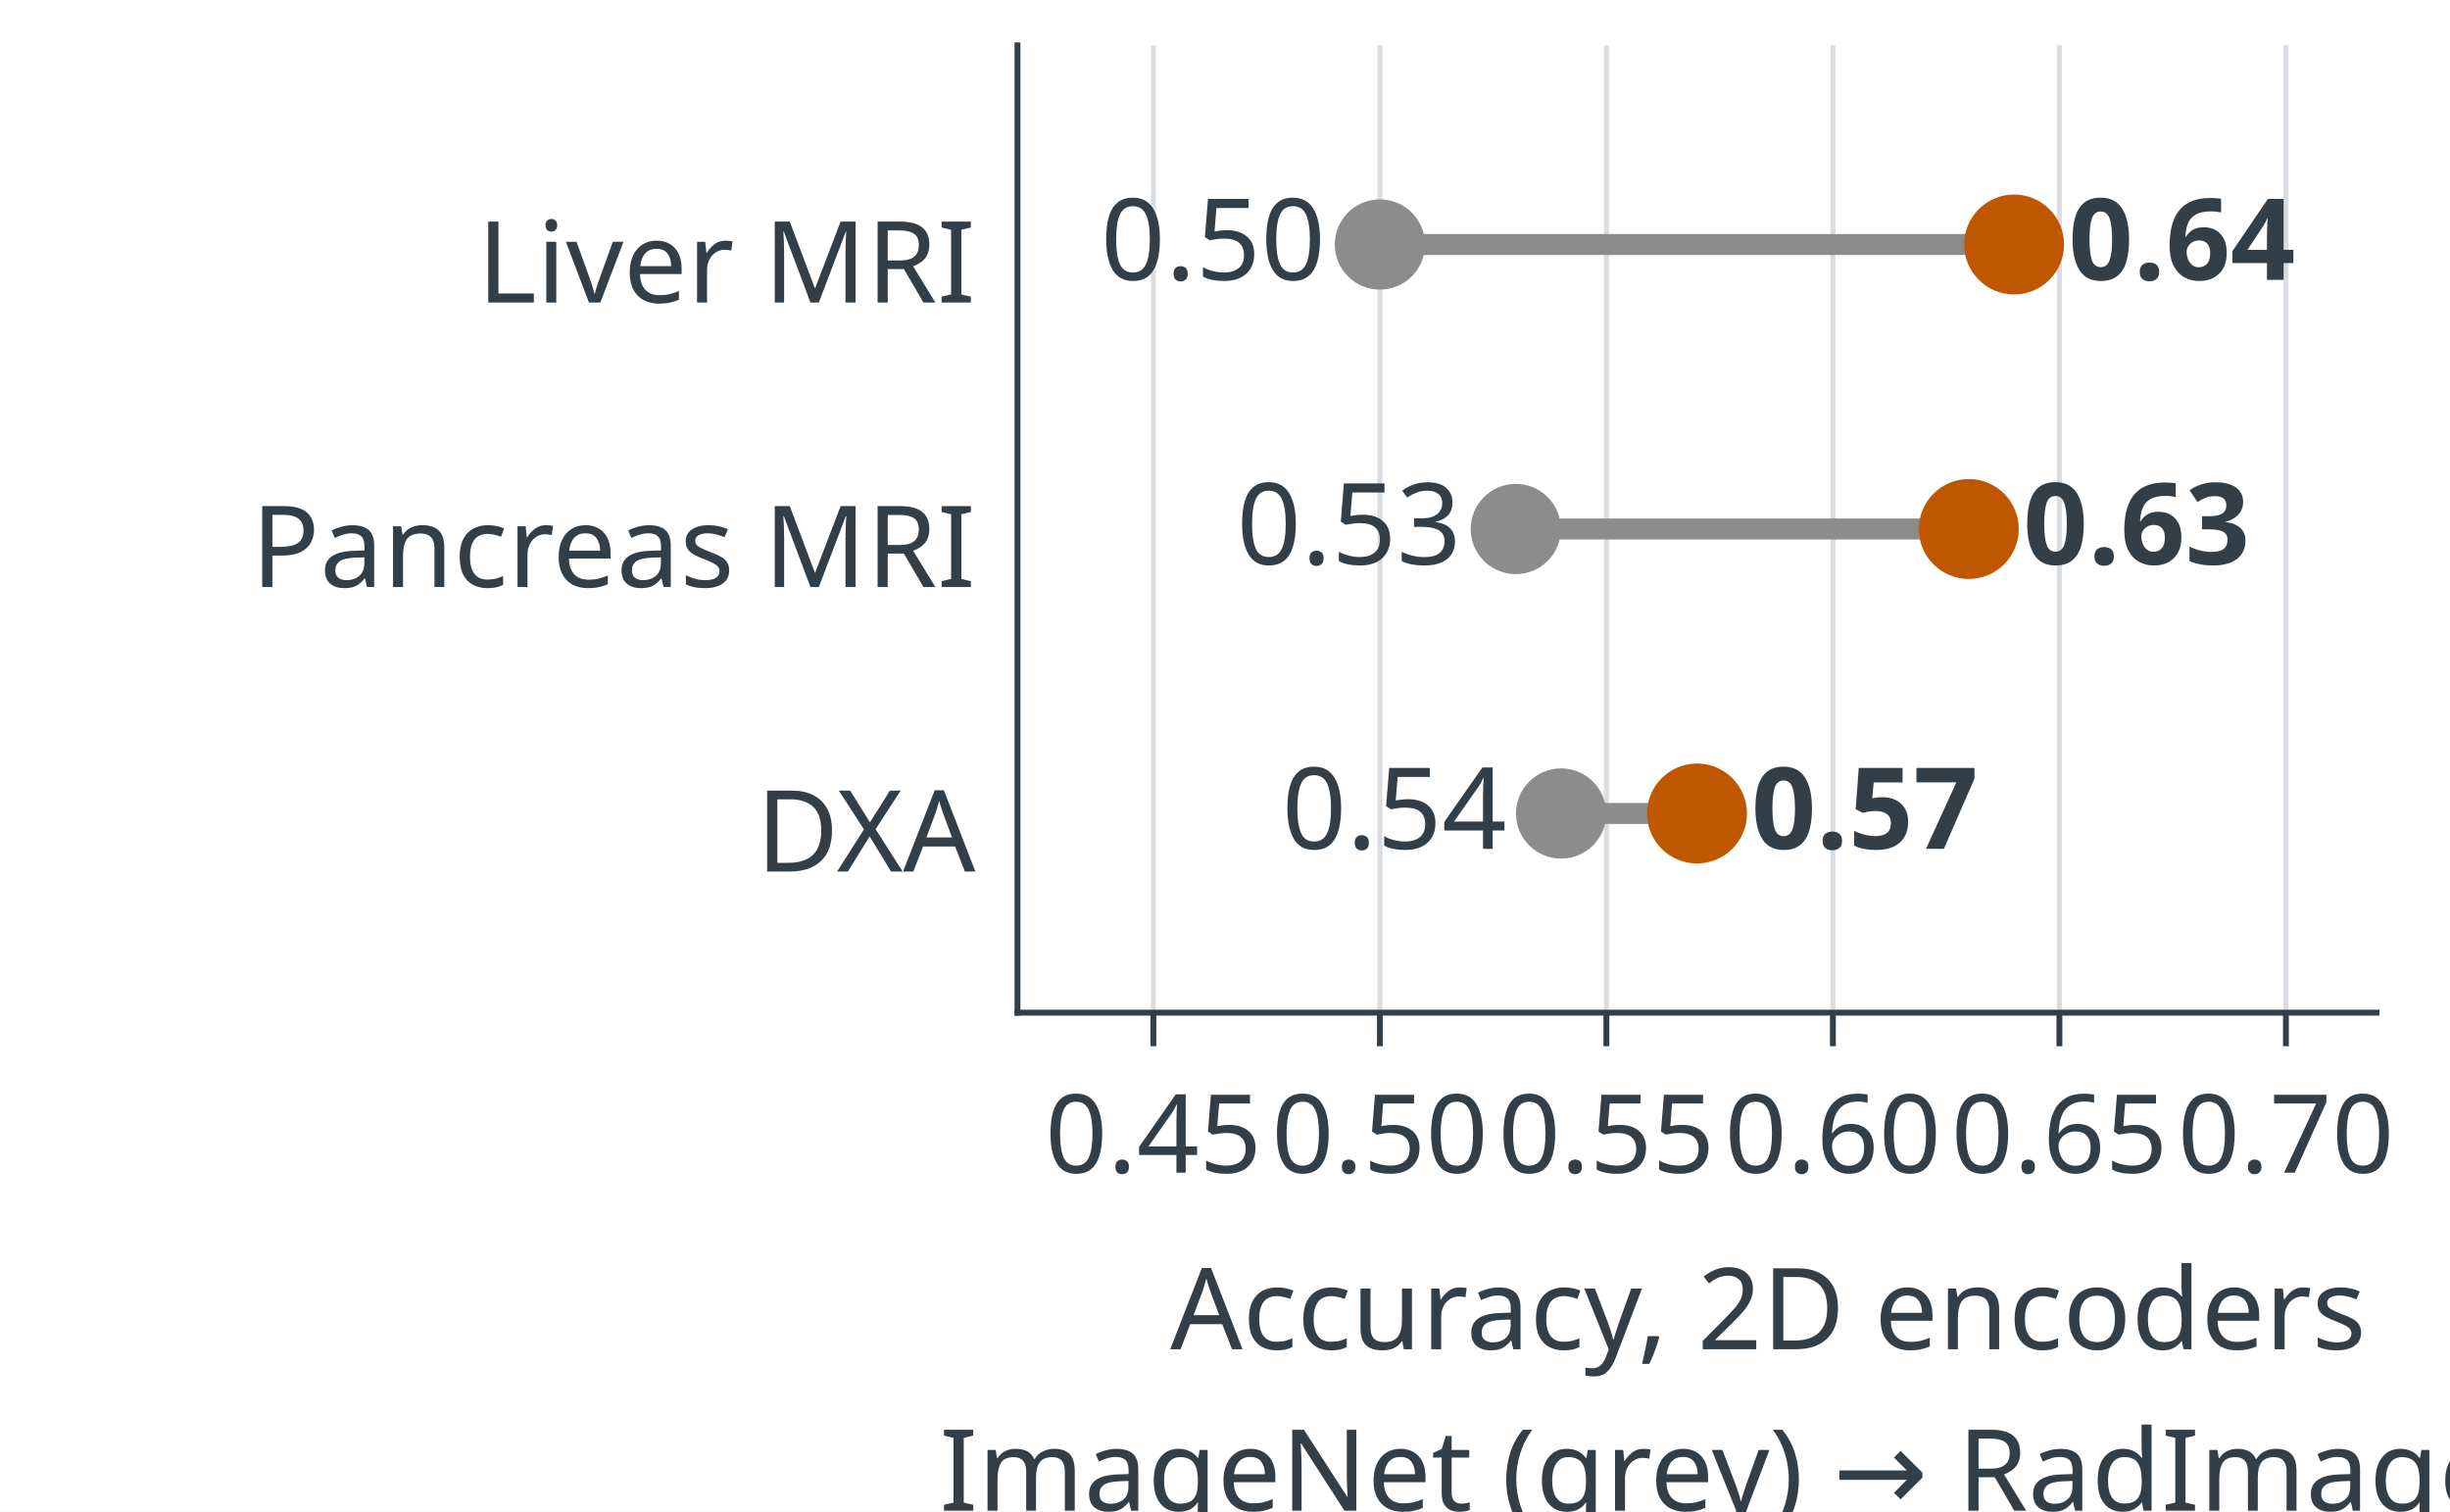
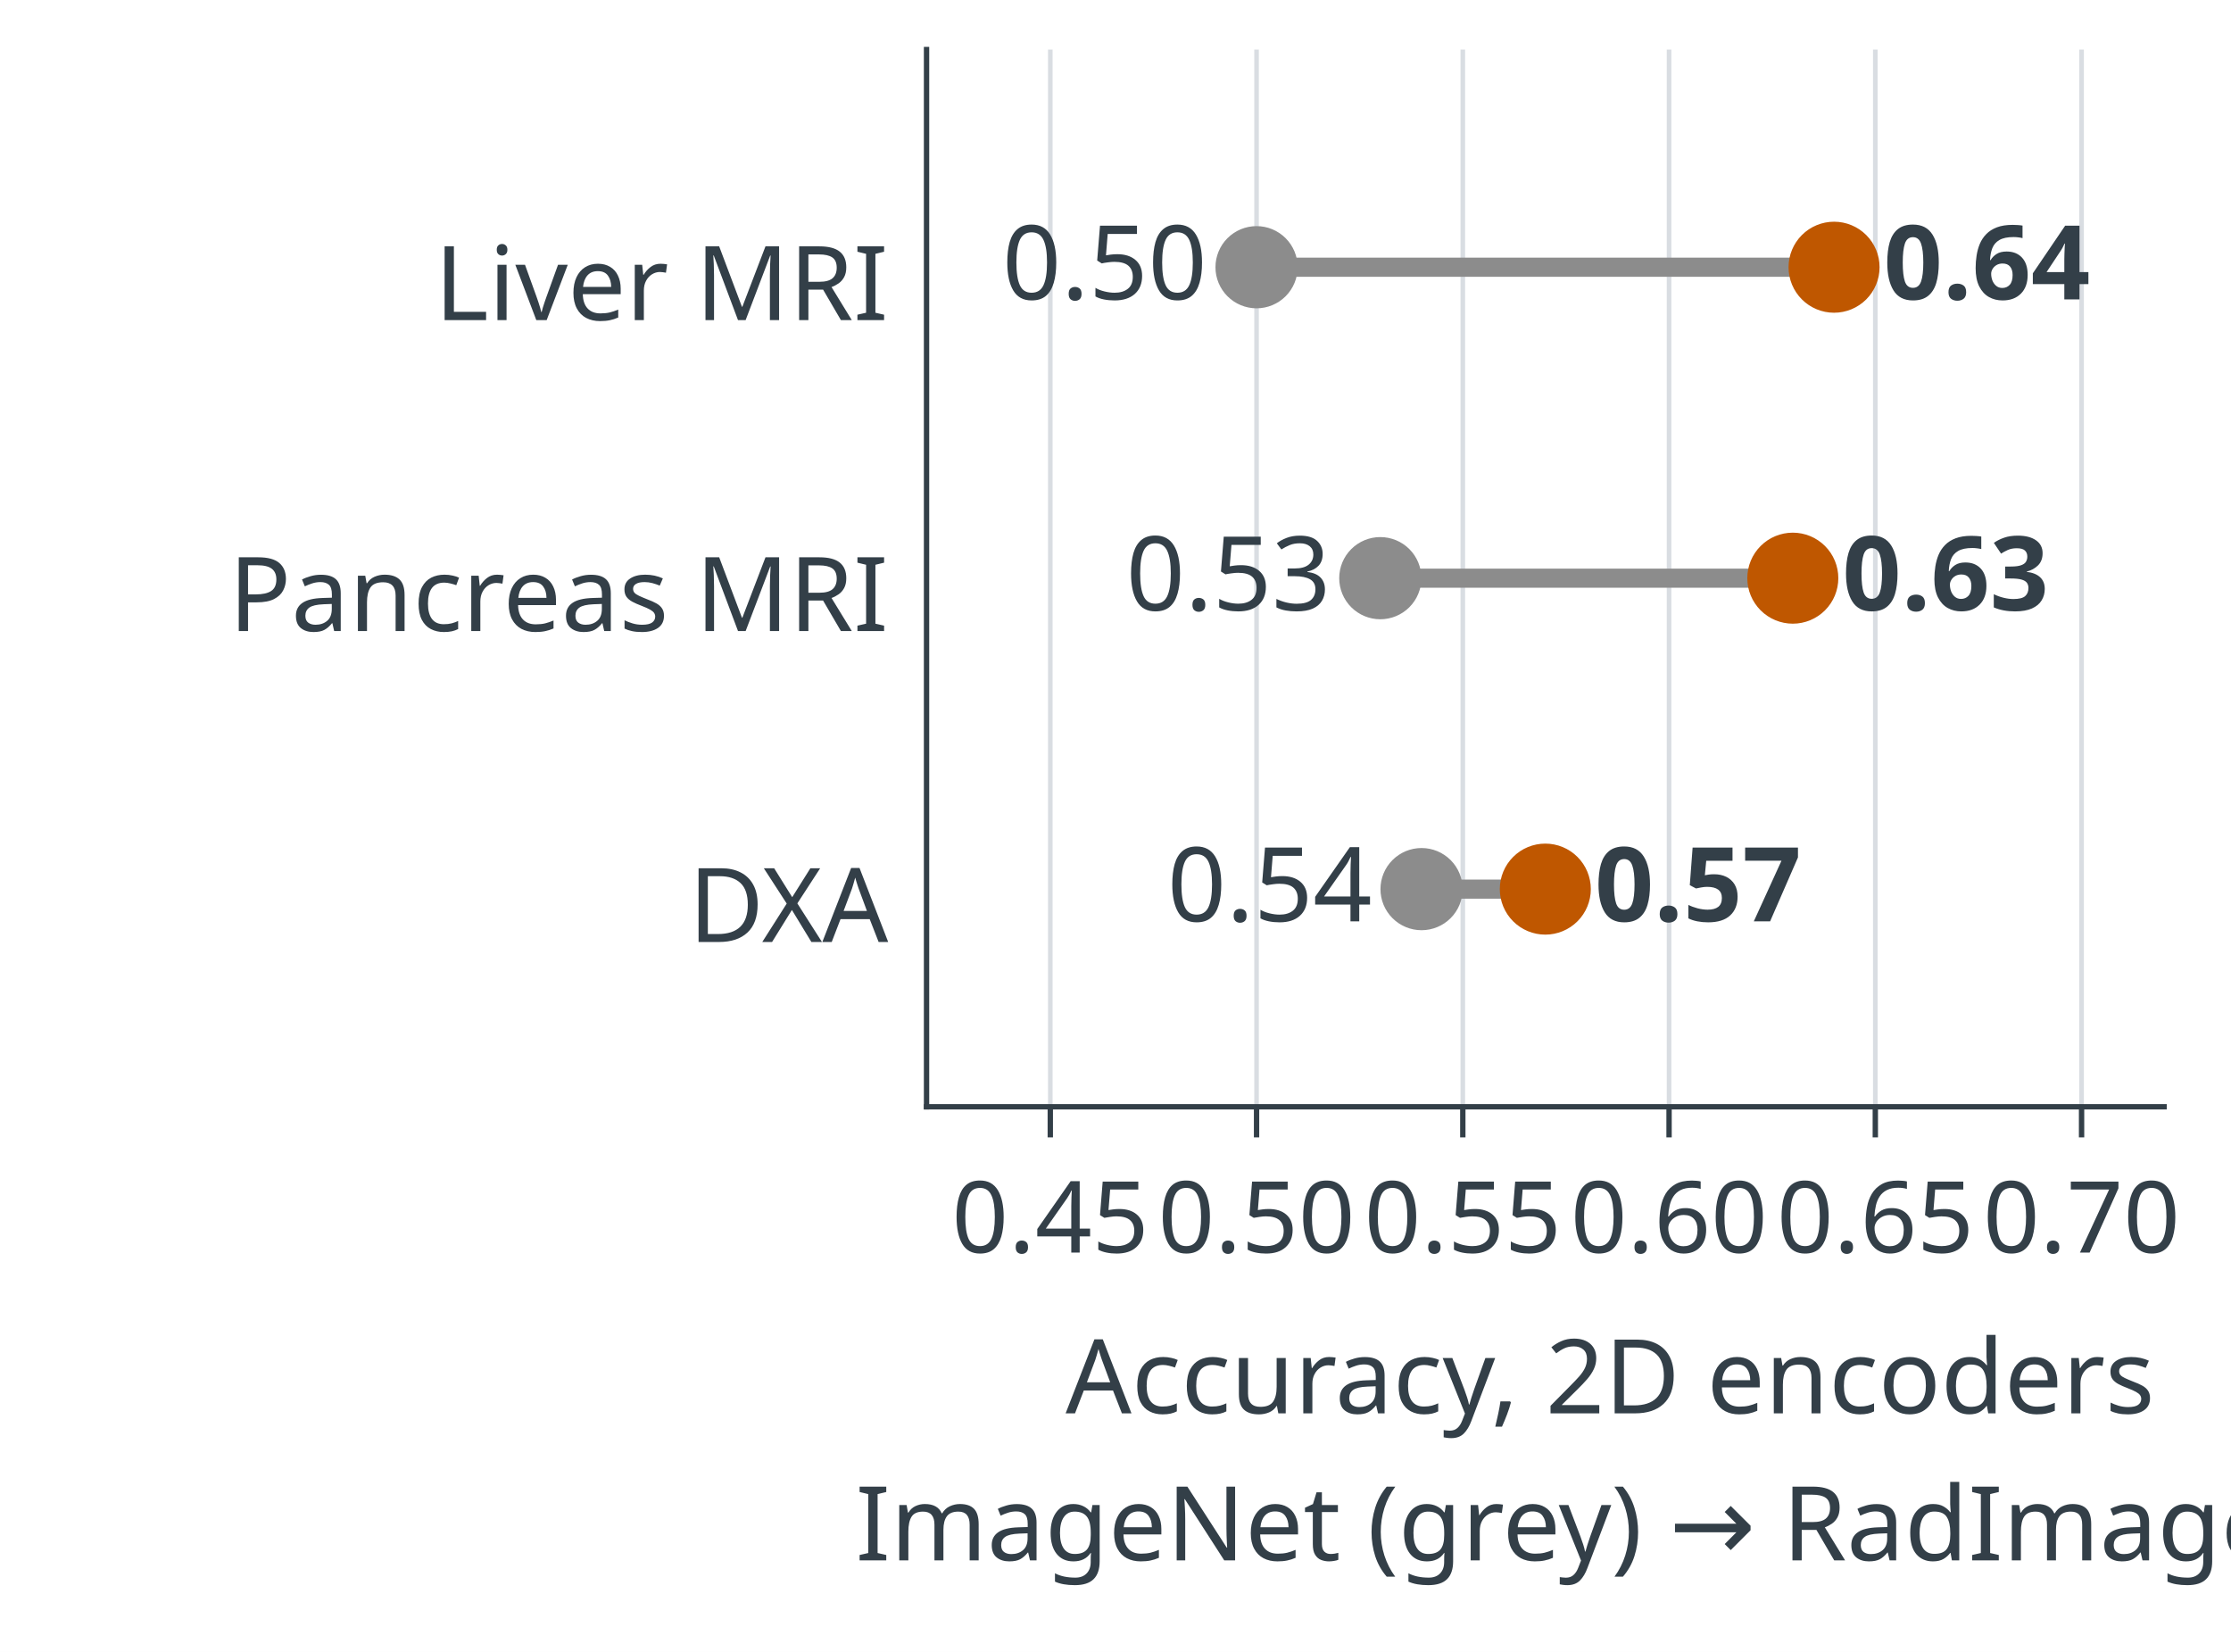
- <svg xmlns="http://www.w3.org/2000/svg" xmlns:xlink="http://www.w3.org/1999/xlink" width="583.5pt" height="360.0pt" viewBox="0 0 583.5 360" version="1.1">
+ <svg xmlns="http://www.w3.org/2000/svg" xmlns:xlink="http://www.w3.org/1999/xlink" width="583.5pt" height="432.0pt" viewBox="0 0 583.5 432" version="1.1">
  <defs>
    <style type="text/css">*{stroke-linejoin: round; stroke-linecap: butt}</style>
  </defs>
  <g id="figure_1">
    <g id="patch_1">
-       <path d="M 0 360  L 583.5 360  L 583.5 0  L 0 0  z " style="fill: #ffffff" />
+       <path d="M 0 432  L 583.5 432  L 583.5 0  L 0 0  z " style="fill: #ffffff" />
    </g>
    <g id="axes_1">
      <g id="patch_2">
-         <path d="M 242.33 241.2  L 565.995 241.2  L 565.995 10.8  L 242.33 10.8  z " style="fill: #ffffff" />
+         <path d="M 242.33 289.44  L 565.995 289.44  L 565.995 12.96  L 242.33 12.96  z " style="fill: #ffffff" />
      </g>
      <g id="matplotlib.axis_1">
        <g id="xtick_1">
          <g id="line2d_1">
-             <path d="M 274.697 241.2  L 274.697 10.8  " clip-path="url(#p7766ec3b7c)" style="fill: none; stroke: #d9dde2; stroke-width: 1.2; stroke-linecap: square" />
+             <path d="M 274.697 289.44  L 274.697 12.96  " clip-path="url(#p026d9a843b)" style="fill: none; stroke: #d9dde2; stroke-width: 1.2; stroke-linecap: square" />
          </g>
          <g id="line2d_2">
            <defs>
              <path id="mdd1dd51583" d="M 0 0  L 0 8  " style="stroke: #333f48; stroke-width: 1.4" />
            </defs>
            <g>
-               <use xlink:href="#mdd1dd51583" x="274.697" y="241.2" style="fill: #333f48; stroke: #333f48; stroke-width: 1.4" />
+               <use xlink:href="#mdd1dd51583" x="274.697" y="289.44" style="fill: #333f48; stroke: #333f48; stroke-width: 1.4" />
            </g>
          </g>
          <g id="text_1">
-             <text style="font-size: 26px; font-family: 'Source Sans 3'; text-anchor: middle; fill: #333f48" x="274.697" y="279.324" transform="rotate(-0 274.6968 279.324)">0.45</text>
+             <text style="font-size: 26px; font-family: 'Source Sans 3'; text-anchor: middle; fill: #333f48" x="274.697" y="327.564" transform="rotate(-0 274.6968 327.564)">0.45</text>
          </g>
        </g>
        <g id="xtick_2">
          <g id="line2d_3">
-             <path d="M 328.641 241.2  L 328.641 10.8  " clip-path="url(#p7766ec3b7c)" style="fill: none; stroke: #d9dde2; stroke-width: 1.2; stroke-linecap: square" />
+             <path d="M 328.641 289.44  L 328.641 12.96  " clip-path="url(#p026d9a843b)" style="fill: none; stroke: #d9dde2; stroke-width: 1.2; stroke-linecap: square" />
          </g>
          <g id="line2d_4">
            <g>
-               <use xlink:href="#mdd1dd51583" x="328.641" y="241.2" style="fill: #333f48; stroke: #333f48; stroke-width: 1.4" />
+               <use xlink:href="#mdd1dd51583" x="328.641" y="289.44" style="fill: #333f48; stroke: #333f48; stroke-width: 1.4" />
            </g>
          </g>
          <g id="text_2">
-             <text style="font-size: 26px; font-family: 'Source Sans 3'; text-anchor: middle; fill: #333f48" x="328.641" y="279.324" transform="rotate(-0 328.6409 279.324)">0.50</text>
+             <text style="font-size: 26px; font-family: 'Source Sans 3'; text-anchor: middle; fill: #333f48" x="328.641" y="327.564" transform="rotate(-0 328.6409 327.564)">0.50</text>
          </g>
        </g>
        <g id="xtick_3">
          <g id="line2d_5">
-             <path d="M 382.585 241.2  L 382.585 10.8  " clip-path="url(#p7766ec3b7c)" style="fill: none; stroke: #d9dde2; stroke-width: 1.2; stroke-linecap: square" />
+             <path d="M 382.585 289.44  L 382.585 12.96  " clip-path="url(#p026d9a843b)" style="fill: none; stroke: #d9dde2; stroke-width: 1.2; stroke-linecap: square" />
          </g>
          <g id="line2d_6">
            <g>
-               <use xlink:href="#mdd1dd51583" x="382.585" y="241.2" style="fill: #333f48; stroke: #333f48; stroke-width: 1.4" />
+               <use xlink:href="#mdd1dd51583" x="382.585" y="289.44" style="fill: #333f48; stroke: #333f48; stroke-width: 1.4" />
            </g>
          </g>
          <g id="text_3">
-             <text style="font-size: 26px; font-family: 'Source Sans 3'; text-anchor: middle; fill: #333f48" x="382.585" y="279.324" transform="rotate(-0 382.585 279.324)">0.55</text>
+             <text style="font-size: 26px; font-family: 'Source Sans 3'; text-anchor: middle; fill: #333f48" x="382.585" y="327.564" transform="rotate(-0 382.585 327.564)">0.55</text>
          </g>
        </g>
        <g id="xtick_4">
          <g id="line2d_7">
-             <path d="M 436.529 241.2  L 436.529 10.8  " clip-path="url(#p7766ec3b7c)" style="fill: none; stroke: #d9dde2; stroke-width: 1.2; stroke-linecap: square" />
+             <path d="M 436.529 289.44  L 436.529 12.96  " clip-path="url(#p026d9a843b)" style="fill: none; stroke: #d9dde2; stroke-width: 1.2; stroke-linecap: square" />
          </g>
          <g id="line2d_8">
            <g>
-               <use xlink:href="#mdd1dd51583" x="436.529" y="241.2" style="fill: #333f48; stroke: #333f48; stroke-width: 1.4" />
+               <use xlink:href="#mdd1dd51583" x="436.529" y="289.44" style="fill: #333f48; stroke: #333f48; stroke-width: 1.4" />
            </g>
          </g>
          <g id="text_4">
-             <text style="font-size: 26px; font-family: 'Source Sans 3'; text-anchor: middle; fill: #333f48" x="436.529" y="279.324" transform="rotate(-0 436.5291 279.324)">0.60</text>
+             <text style="font-size: 26px; font-family: 'Source Sans 3'; text-anchor: middle; fill: #333f48" x="436.529" y="327.564" transform="rotate(-0 436.5291 327.564)">0.60</text>
          </g>
        </g>
        <g id="xtick_5">
          <g id="line2d_9">
-             <path d="M 490.473 241.2  L 490.473 10.8  " clip-path="url(#p7766ec3b7c)" style="fill: none; stroke: #d9dde2; stroke-width: 1.2; stroke-linecap: square" />
+             <path d="M 490.473 289.44  L 490.473 12.96  " clip-path="url(#p026d9a843b)" style="fill: none; stroke: #d9dde2; stroke-width: 1.2; stroke-linecap: square" />
          </g>
          <g id="line2d_10">
            <g>
-               <use xlink:href="#mdd1dd51583" x="490.473" y="241.2" style="fill: #333f48; stroke: #333f48; stroke-width: 1.4" />
+               <use xlink:href="#mdd1dd51583" x="490.473" y="289.44" style="fill: #333f48; stroke: #333f48; stroke-width: 1.4" />
            </g>
          </g>
          <g id="text_5">
-             <text style="font-size: 26px; font-family: 'Source Sans 3'; text-anchor: middle; fill: #333f48" x="490.473" y="279.324" transform="rotate(-0 490.4732 279.324)">0.65</text>
+             <text style="font-size: 26px; font-family: 'Source Sans 3'; text-anchor: middle; fill: #333f48" x="490.473" y="327.564" transform="rotate(-0 490.4732 327.564)">0.65</text>
          </g>
        </g>
        <g id="xtick_6">
          <g id="line2d_11">
-             <path d="M 544.417 241.2  L 544.417 10.8  " clip-path="url(#p7766ec3b7c)" style="fill: none; stroke: #d9dde2; stroke-width: 1.2; stroke-linecap: square" />
+             <path d="M 544.417 289.44  L 544.417 12.96  " clip-path="url(#p026d9a843b)" style="fill: none; stroke: #d9dde2; stroke-width: 1.2; stroke-linecap: square" />
          </g>
          <g id="line2d_12">
            <g>
-               <use xlink:href="#mdd1dd51583" x="544.417" y="241.2" style="fill: #333f48; stroke: #333f48; stroke-width: 1.4" />
+               <use xlink:href="#mdd1dd51583" x="544.417" y="289.44" style="fill: #333f48; stroke: #333f48; stroke-width: 1.4" />
            </g>
          </g>
          <g id="text_6">
-             <text style="font-size: 26px; font-family: 'Source Sans 3'; text-anchor: middle; fill: #333f48" x="544.417" y="279.324" transform="rotate(-0 544.4174 279.324)">0.70</text>
+             <text style="font-size: 26px; font-family: 'Source Sans 3'; text-anchor: middle; fill: #333f48" x="544.417" y="327.564" transform="rotate(-0 544.4174 327.564)">0.70</text>
          </g>
        </g>
        <g id="text_7">
-           <text style="font-size: 27px; font-family: 'Source Sans 3'; fill: #333f48" transform="translate(278.7076 321.372)">Accuracy, 2D encoders</text>
-           <text style="font-size: 27px; font-family: 'Source Sans 3'; fill: #333f48" transform="translate(223.7478 359.82)">ImageNet (grey) → RadImageNet</text>
+           <text style="font-size: 27px; font-family: 'Source Sans 3'; fill: #333f48" transform="translate(278.7076 369.612)">Accuracy, 2D encoders</text>
+           <text style="font-size: 27px; font-family: 'Source Sans 3'; fill: #333f48" transform="translate(223.7478 408.06)">ImageNet (grey) → RadImageNet</text>
        </g>
      </g>
      <g id="matplotlib.axis_2">
        <g id="ytick_1">
          <g id="line2d_13" />
          <g id="text_8">
-             <text style="font-size: 27px; font-family: 'Source Sans 3'; text-anchor: end; fill: #333f48" x="232.33" y="72.059" transform="rotate(-0 232.3303 72.05929)">Liver MRI</text>
+             <text style="font-size: 27px; font-family: 'Source Sans 3'; text-anchor: end; fill: #333f48" x="232.33" y="83.706" transform="rotate(-0 232.3303 83.70635)">Liver MRI</text>
          </g>
        </g>
        <g id="ytick_2">
          <g id="line2d_14" />
          <g id="text_9">
-             <text style="font-size: 27px; font-family: 'Source Sans 3'; text-anchor: end; fill: #333f48" x="232.33" y="139.824" transform="rotate(-0 232.3303 139.824)">Pancreas MRI</text>
+             <text style="font-size: 27px; font-family: 'Source Sans 3'; text-anchor: end; fill: #333f48" x="232.33" y="165.024" transform="rotate(-0 232.3303 165.024)">Pancreas MRI</text>
          </g>
        </g>
        <g id="ytick_3">
          <g id="line2d_15" />
          <g id="text_10">
-             <text style="font-size: 27px; font-family: 'Source Sans 3'; text-anchor: end; fill: #333f48" x="232.33" y="207.589" transform="rotate(-0 232.3303 207.5887)">DXA</text>
+             <text style="font-size: 27px; font-family: 'Source Sans 3'; text-anchor: end; fill: #333f48" x="232.33" y="246.342" transform="rotate(-0 232.3303 246.3416)">DXA</text>
          </g>
        </g>
      </g>
      <g id="line2d_16">
-         <path d="M 328.641 58.235  L 479.684 58.235  " clip-path="url(#p7766ec3b7c)" style="fill: none; stroke: #8c8c8c; stroke-width: 5; stroke-linecap: round" />
+         <path d="M 328.641 69.882  L 479.684 69.882  " clip-path="url(#p026d9a843b)" style="fill: none; stroke: #8c8c8c; stroke-width: 5; stroke-linecap: round" />
      </g>
      <g id="line2d_17">
-         <path d="M 361.007 126  L 468.896 126  " clip-path="url(#p7766ec3b7c)" style="fill: none; stroke: #8c8c8c; stroke-width: 5; stroke-linecap: round" />
+         <path d="M 361.007 151.2  L 468.896 151.2  " clip-path="url(#p026d9a843b)" style="fill: none; stroke: #8c8c8c; stroke-width: 5; stroke-linecap: round" />
      </g>
      <g id="line2d_18">
-         <path d="M 371.796 193.765  L 404.163 193.765  " clip-path="url(#p7766ec3b7c)" style="fill: none; stroke: #8c8c8c; stroke-width: 5; stroke-linecap: round" />
+         <path d="M 371.796 232.518  L 404.163 232.518  " clip-path="url(#p026d9a843b)" style="fill: none; stroke: #8c8c8c; stroke-width: 5; stroke-linecap: round" />
      </g>
      <g id="PathCollection_1">
        <defs>
          <path id="m719008781a" d="M 0 10.247  C 2.718 10.247 5.324 9.167 7.246 7.246  C 9.167 5.324 10.247 2.718 10.247 0  C 10.247 -2.718 9.167 -5.324 7.246 -7.246  C 5.324 -9.167 2.718 -10.247 0 -10.247  C -2.718 -10.247 -5.324 -9.167 -7.246 -7.246  C -9.167 -5.324 -10.247 -2.718 -10.247 0  C -10.247 2.718 -9.167 5.324 -7.246 7.246  C -5.324 9.167 -2.718 10.247 0 10.247  z " style="stroke: #8c8c8c" />
        </defs>
-         <g clip-path="url(#p7766ec3b7c)">
-           <use xlink:href="#m719008781a" x="328.641" y="58.235" style="fill: #8c8c8c; stroke: #8c8c8c" />
+         <g clip-path="url(#p026d9a843b)">
+           <use xlink:href="#m719008781a" x="328.641" y="69.882" style="fill: #8c8c8c; stroke: #8c8c8c" />
        </g>
      </g>
      <g id="PathCollection_2">
-         <g clip-path="url(#p7766ec3b7c)">
-           <use xlink:href="#m719008781a" x="361.007" y="126" style="fill: #8c8c8c; stroke: #8c8c8c" />
+         <g clip-path="url(#p026d9a843b)">
+           <use xlink:href="#m719008781a" x="361.007" y="151.2" style="fill: #8c8c8c; stroke: #8c8c8c" />
        </g>
      </g>
      <g id="PathCollection_3">
-         <g clip-path="url(#p7766ec3b7c)">
-           <use xlink:href="#m719008781a" x="371.796" y="193.765" style="fill: #8c8c8c; stroke: #8c8c8c" />
+         <g clip-path="url(#p026d9a843b)">
+           <use xlink:href="#m719008781a" x="371.796" y="232.518" style="fill: #8c8c8c; stroke: #8c8c8c" />
        </g>
      </g>
      <g id="patch_3">
-         <path d="M 242.33 241.2  L 242.33 10.8  " style="fill: none; stroke: #333f48; stroke-width: 1.4; stroke-linejoin: miter; stroke-linecap: square" />
+         <path d="M 242.33 289.44  L 242.33 12.96  " style="fill: none; stroke: #333f48; stroke-width: 1.4; stroke-linejoin: miter; stroke-linecap: square" />
      </g>
      <g id="patch_4">
-         <path d="M 242.33 241.2  L 565.995 241.2  " style="fill: none; stroke: #333f48; stroke-width: 1.4; stroke-linejoin: miter; stroke-linecap: square" />
+         <path d="M 242.33 289.44  L 565.995 289.44  " style="fill: none; stroke: #333f48; stroke-width: 1.4; stroke-linejoin: miter; stroke-linecap: square" />
      </g>
      <g id="PathCollection_4">
        <defs>
          <path id="ma1232fcc3d" d="M 0 11.402  C 3.024 11.402 5.924 10.2 8.062 8.062  C 10.2 5.924 11.402 3.024 11.402 0  C 11.402 -3.024 10.2 -5.924 8.062 -8.062  C 5.924 -10.2 3.024 -11.402 0 -11.402  C -3.024 -11.402 -5.924 -10.2 -8.062 -8.062  C -10.2 -5.924 -11.402 -3.024 -11.402 0  C -11.402 3.024 -10.2 5.924 -8.062 8.062  C -5.924 10.2 -3.024 11.402 0 11.402  z " style="stroke: #bf5700" />
        </defs>
-         <g clip-path="url(#p7766ec3b7c)">
-           <use xlink:href="#ma1232fcc3d" x="479.684" y="58.235" style="fill: #bf5700; stroke: #bf5700" />
+         <g clip-path="url(#p026d9a843b)">
+           <use xlink:href="#ma1232fcc3d" x="479.684" y="69.882" style="fill: #bf5700; stroke: #bf5700" />
        </g>
      </g>
      <g id="text_11">
-         <text style="font-size: 27px; font-family: 'Source Sans 3'; text-anchor: end; fill: #333f48" x="315.694" y="66.659" transform="rotate(-0 315.6943 66.65929)">0.50</text>
+         <text style="font-size: 27px; font-family: 'Source Sans 3'; text-anchor: end; fill: #333f48" x="315.694" y="78.306" transform="rotate(-0 315.6943 78.30635)">0.50</text>
      </g>
      <g id="text_12">
-         <text style="font-weight: 700; font-size: 27px; font-family: 'Source Sans 3'; text-anchor: start; fill: #333f48" x="492.631" y="66.659" transform="rotate(-0 492.631 66.65929)">0.64</text>
+         <text style="font-weight: 700; font-size: 27px; font-family: 'Source Sans 3'; text-anchor: start; fill: #333f48" x="492.631" y="78.306" transform="rotate(-0 492.631 78.30635)">0.64</text>
      </g>
      <g id="PathCollection_5">
-         <g clip-path="url(#p7766ec3b7c)">
-           <use xlink:href="#ma1232fcc3d" x="468.896" y="126" style="fill: #bf5700; stroke: #bf5700" />
+         <g clip-path="url(#p026d9a843b)">
+           <use xlink:href="#ma1232fcc3d" x="468.896" y="151.2" style="fill: #bf5700; stroke: #bf5700" />
        </g>
      </g>
      <g id="text_13">
-         <text style="font-size: 27px; font-family: 'Source Sans 3'; text-anchor: end; fill: #333f48" x="348.061" y="134.424" transform="rotate(-0 348.0608 134.424)">0.53</text>
+         <text style="font-size: 27px; font-family: 'Source Sans 3'; text-anchor: end; fill: #333f48" x="348.061" y="159.624" transform="rotate(-0 348.0608 159.624)">0.53</text>
      </g>
      <g id="text_14">
-         <text style="font-weight: 700; font-size: 27px; font-family: 'Source Sans 3'; text-anchor: start; fill: #333f48" x="481.842" y="134.424" transform="rotate(-0 481.8422 134.424)">0.63</text>
+         <text style="font-weight: 700; font-size: 27px; font-family: 'Source Sans 3'; text-anchor: start; fill: #333f48" x="481.842" y="159.624" transform="rotate(-0 481.8422 159.624)">0.63</text>
      </g>
      <g id="PathCollection_6">
-         <g clip-path="url(#p7766ec3b7c)">
-           <use xlink:href="#ma1232fcc3d" x="404.163" y="193.765" style="fill: #bf5700; stroke: #bf5700" />
+         <g clip-path="url(#p026d9a843b)">
+           <use xlink:href="#ma1232fcc3d" x="404.163" y="232.518" style="fill: #bf5700; stroke: #bf5700" />
        </g>
      </g>
      <g id="text_15">
-         <text style="font-size: 27px; font-family: 'Source Sans 3'; text-anchor: end; fill: #333f48" x="358.85" y="202.189" transform="rotate(-0 358.8496 202.1887)">0.54</text>
+         <text style="font-size: 27px; font-family: 'Source Sans 3'; text-anchor: end; fill: #333f48" x="358.85" y="240.942" transform="rotate(-0 358.8496 240.9416)">0.54</text>
      </g>
      <g id="text_16">
-         <text style="font-weight: 700; font-size: 27px; font-family: 'Source Sans 3'; text-anchor: start; fill: #333f48" x="417.109" y="202.189" transform="rotate(-0 417.1092 202.1887)">0.57</text>
+         <text style="font-weight: 700; font-size: 27px; font-family: 'Source Sans 3'; text-anchor: start; fill: #333f48" x="417.109" y="240.942" transform="rotate(-0 417.1092 240.9416)">0.57</text>
      </g>
    </g>
  </g>
  <defs>
-     <clipPath id="p7766ec3b7c">
-       <rect x="242.33" y="10.8" width="323.665" height="230.4" />
+     <clipPath id="p026d9a843b">
+       <rect x="242.33" y="12.96" width="323.665" height="276.48" />
    </clipPath>
  </defs>
</svg>
